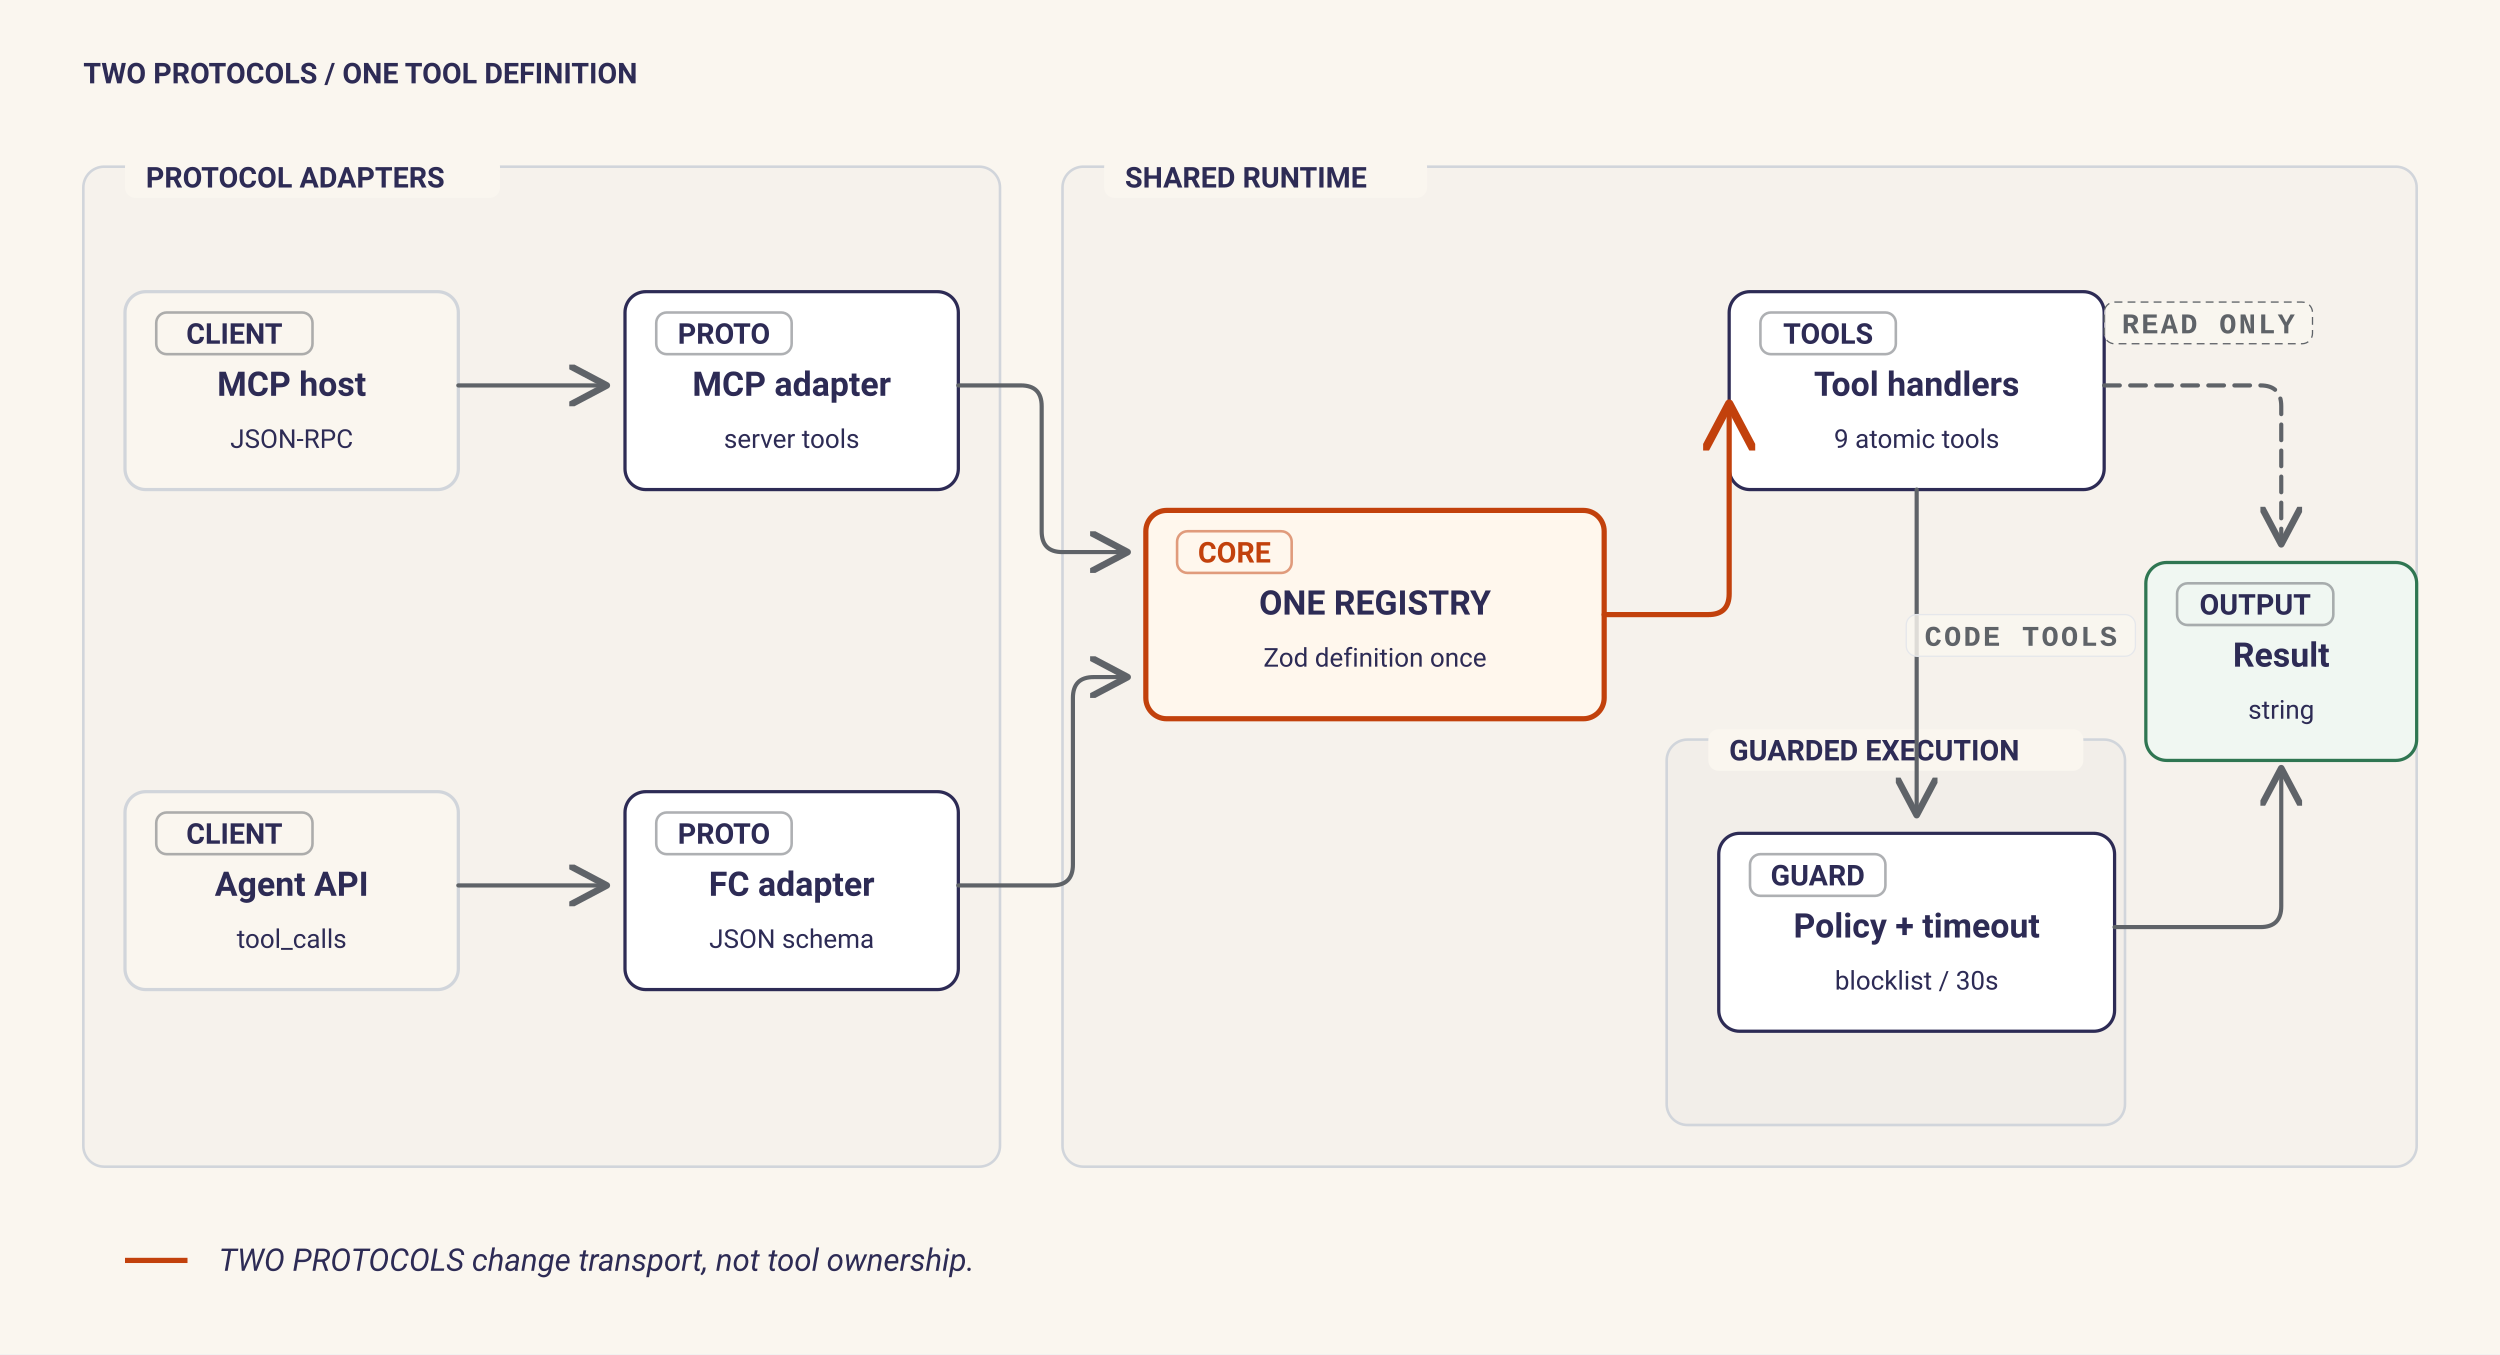
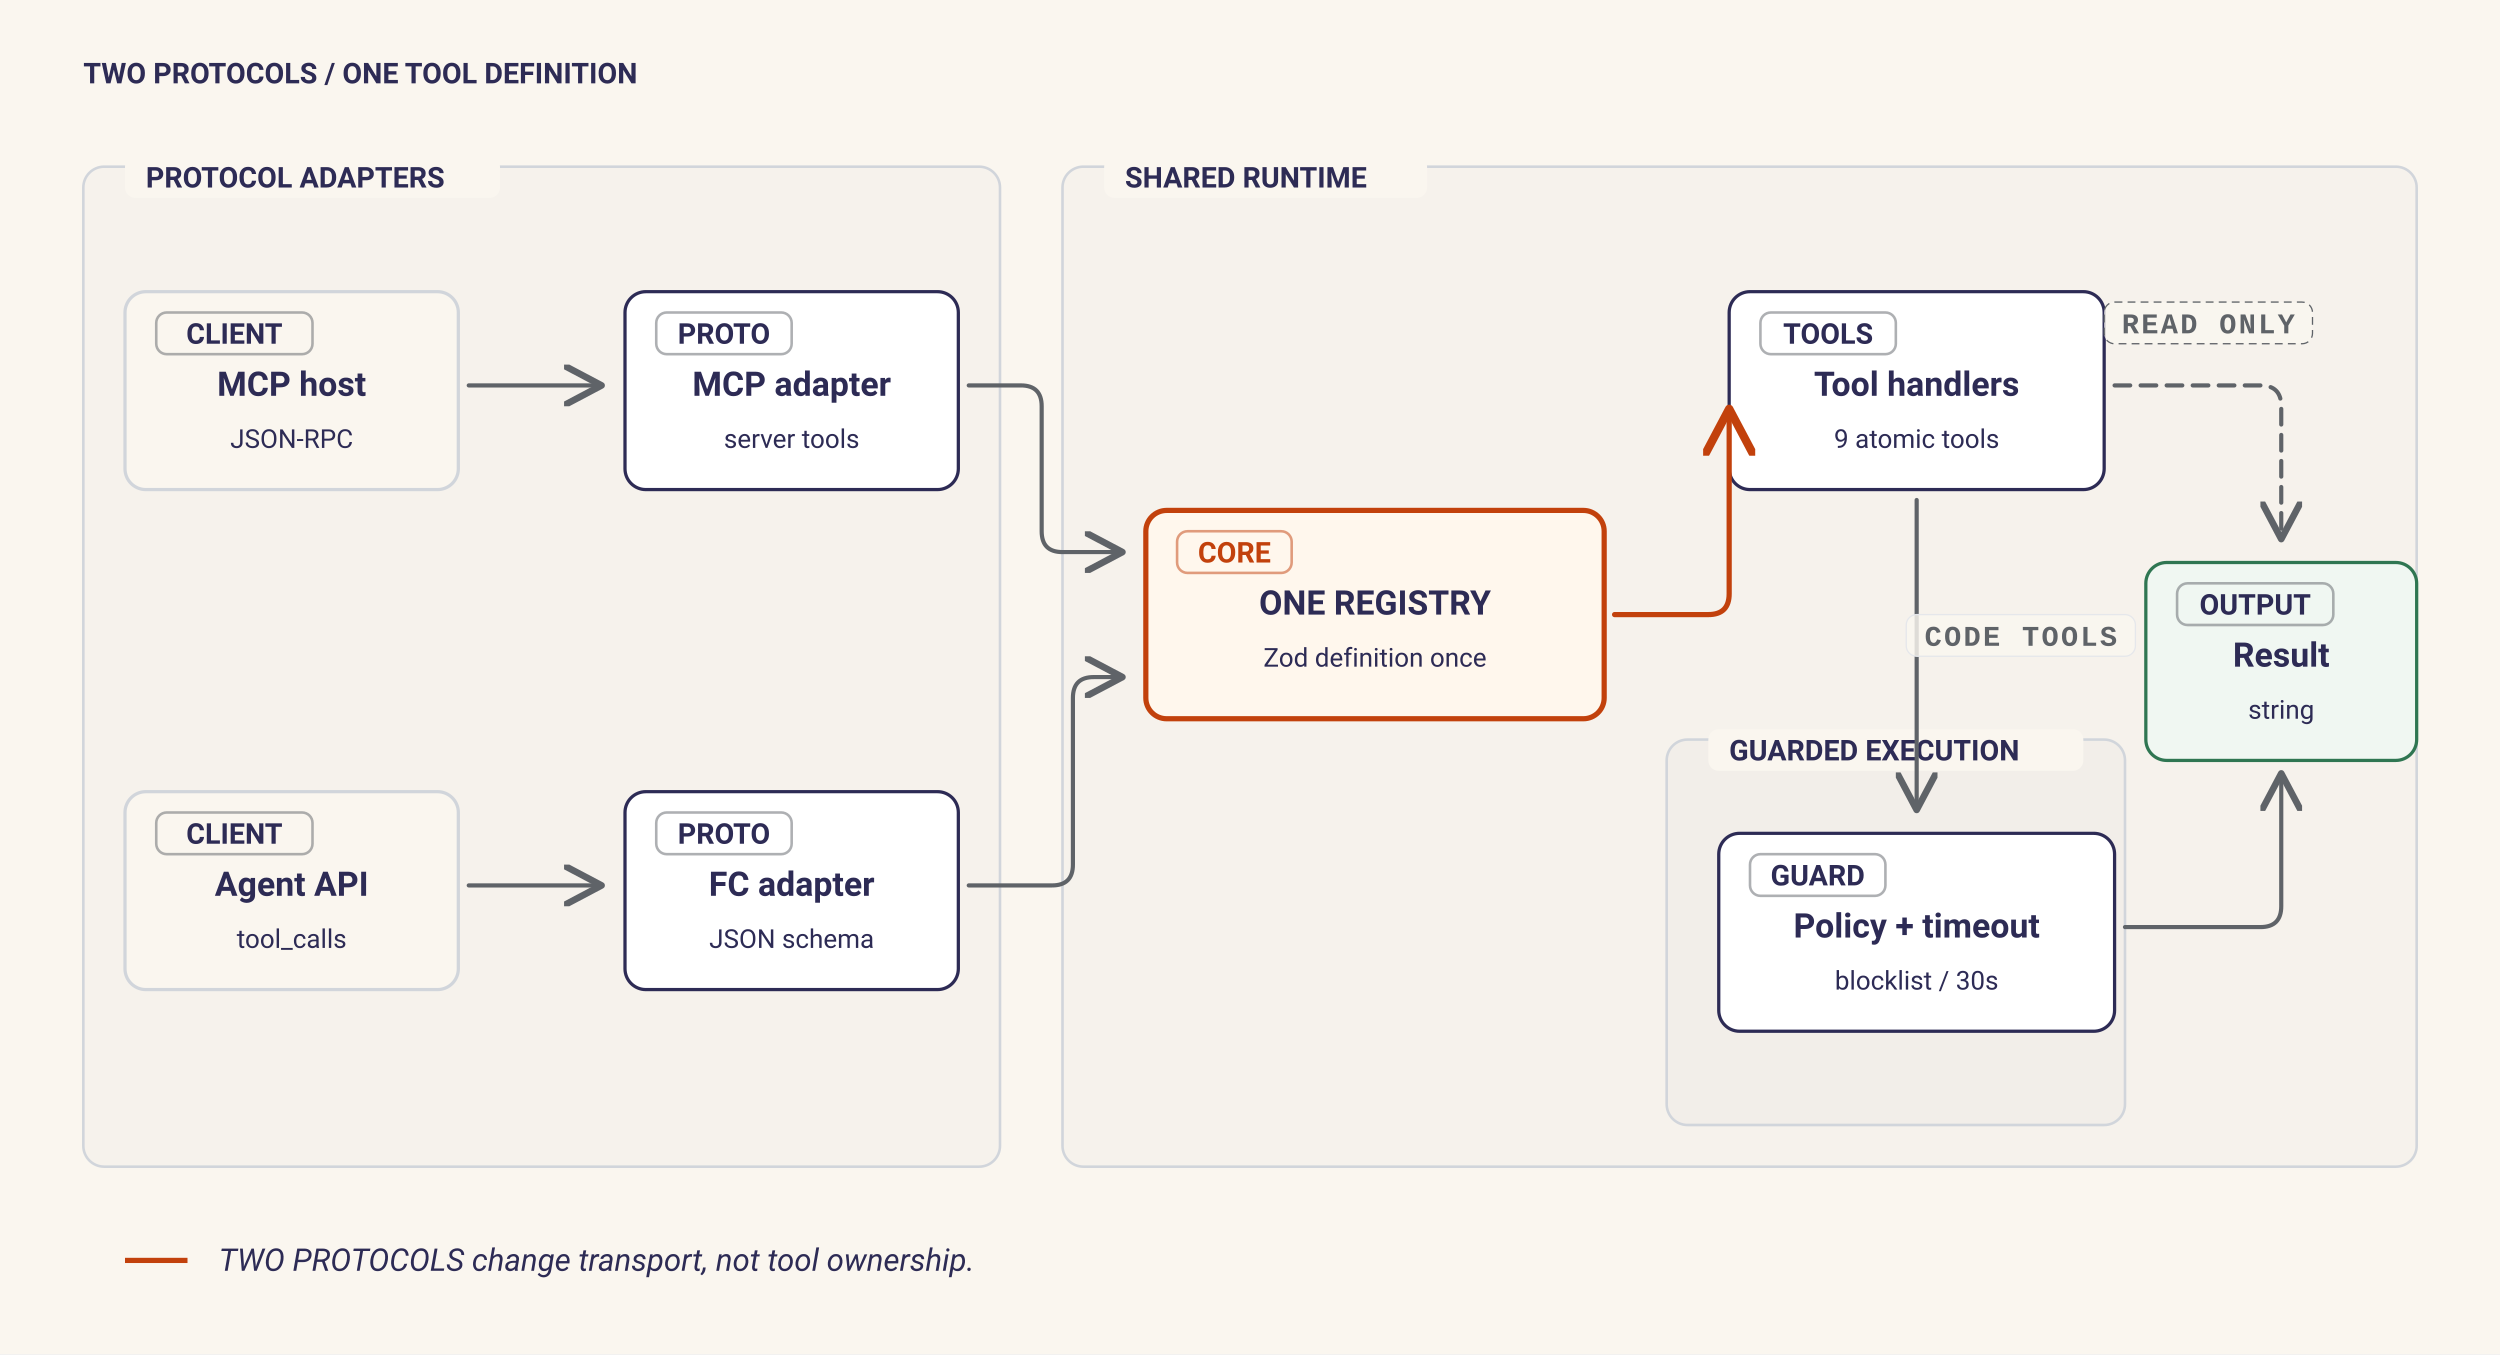
<svg xmlns="http://www.w3.org/2000/svg" class="editorial-diagram editorial-diagram-tool-calling diagram-typography-standard" viewBox="0 0 960 520" width="100%" role="img" aria-labelledby="tool-calling-title tool-calling-desc" preserveAspectRatio="xMidYMid meet">
  <defs>
    <marker id="tool-calling-arrow-default" markerWidth="10" markerHeight="10" refX="9" refY="5" orient="auto-start-reverse">
      <path d="M0.5,0.5 L9,5 L0.5,9.5" fill="none" stroke="#5f6368" stroke-width="1.6" stroke-linecap="round" stroke-linejoin="round" />
    </marker>
    <marker id="tool-calling-arrow-accent" markerWidth="10" markerHeight="10" refX="9" refY="5" orient="auto-start-reverse">
      <path d="M0.5,0.5 L9,5 L0.5,9.5" fill="none" stroke="#c2410c" stroke-width="1.6" stroke-linecap="round" stroke-linejoin="round" />
    </marker>
    <marker id="tool-calling-arrow-success" markerWidth="10" markerHeight="10" refX="9" refY="5" orient="auto-start-reverse">
      <path d="M0.5,0.5 L9,5 L0.5,9.5" fill="none" stroke="#2f7652" stroke-width="1.6" stroke-linecap="round" stroke-linejoin="round" />
    </marker>
    <marker id="tool-calling-arrow-danger" markerWidth="10" markerHeight="10" refX="9" refY="5" orient="auto-start-reverse">
      <path d="M0.5,0.5 L9,5 L0.5,9.5" fill="none" stroke="#a34444" stroke-width="1.6" stroke-linecap="round" stroke-linejoin="round" />
    </marker>
  </defs>
  <style>
.editorial-diagram text{font-family:-apple-system,BlinkMacSystemFont,'Segoe UI',Roboto,'Noto Sans SC',sans-serif;fill:#2d2b55;letter-spacing:0}
.zone&gt;rect:first-child{fill:#2d2b55;fill-opacity:.018;stroke:#d1d5db;stroke-width:1}
.zone-label-mask{fill:#faf6ef}
.connector-label rect{fill:#faf6ef;fill-opacity:.82}
.zone-label,.node-tag,.connector-label text,.label-eyebrow{font-family:'SFMono-Regular',Consolas,'Liberation Mono','Noto Sans Mono CJK SC',monospace;font-size:11px;font-weight:600;letter-spacing:.08em;fill:#5f6368}
.lane rect{fill:#faf6ef;stroke:#e5e7eb;stroke-width:1}.lane-tinted rect{fill:#2d2b55;fill-opacity:.018}
.lane line{stroke:#d1d5db;stroke-width:1}.lane-label{font-family:'SFMono-Regular',Consolas,'Liberation Mono','Noto Sans Mono CJK SC',monospace;font-size:11px;font-weight:600;fill:#5f6368;letter-spacing:.06em}
.connector{fill:none;stroke:#5f6368;stroke-width:1.6;stroke-linejoin:round;stroke-linecap:round}
.connector-accent{stroke:#c2410c;stroke-width:2}
.connector-success{stroke:#2f7652}.connector-danger{stroke:#a34444}
.connector-dashed{stroke-dasharray:6 4}
.node-mask,.decision-mask{fill:#faf6ef;stroke:none}
.node-box{fill:#ffffff;stroke:#2d2b55;stroke-width:1.25}
.node-muted .node-box{fill:#faf6ef;stroke:#d1d5db}
.node-store .node-box{fill:#2d2b55;fill-opacity:.045;stroke:#5f6368}
.node-optional .node-box{fill:#faf6ef;stroke:#d1d5db;stroke-dasharray:6 4}
.node-focal .node-box{fill:#fff7ed;stroke:#c2410c;stroke-width:2}
.node-success .node-box{fill:#f0f7f2;stroke:#2f7652}
.node-danger .node-box{fill:#fdf2f2;stroke:#a34444}
.node-tag-box{fill:none;stroke:#5f6368;stroke-opacity:.5}
.node-focal .node-tag-box{stroke:#c2410c}.node-focal .node-tag{fill:#c2410c}
.node-title,.decision-title{font-size:13px;font-weight:650}
.node-subtitle,.decision-subtitle{font-family:'SFMono-Regular',Consolas,'Liberation Mono','Noto Sans Mono CJK SC',monospace;font-size:10px;fill:#5f6368}
.decision-box{fill:#ffffff;stroke:#2d2b55;stroke-width:1.25}
.decision-focal .decision-box{fill:#fff7ed;stroke:#c2410c;stroke-width:2}
.connector-label rect{stroke:#e5e7eb;stroke-width:.5}
.connector-label-accent rect{stroke:#c2410c;stroke-opacity:.45}.connector-label-accent text{fill:#c2410c}
.connector-label-success rect{stroke:#2f7652;stroke-opacity:.45}.connector-label-success text{fill:#2f7652}
.connector-label-danger rect{stroke:#a34444;stroke-opacity:.45}.connector-label-danger text{fill:#a34444}
.connector-label-dashed rect{stroke:#5f6368;stroke-dasharray:3 2}.connector-label-dashed text{fill:#5f6368}
.annotation line{stroke:#c2410c;stroke-width:2}.annotation text{font-size:12px;font-style:italic}
.label-metric{font-family:'SFMono-Regular',Consolas,'Liberation Mono','Noto Sans Mono CJK SC',monospace;font-size:12px;font-weight:600;fill:#c2410c}
.step-header rect{fill:#2d2b55;fill-opacity:.1}.step-header text{font-family:'SFMono-Regular',Consolas,'Liberation Mono','Noto Sans Mono CJK SC',monospace;font-size:11px;font-weight:600;fill:#5f6368}
.step-header .step-label{letter-spacing:.06em}.step-focal rect{fill:#f97316;fill-opacity:.16}.step-focal text{fill:#c2410c}
.diagram-typography-expanded .zone-label,.diagram-typography-expanded .node-tag,.diagram-typography-expanded .connector-label text,.diagram-typography-expanded .label-eyebrow{font-size:12px}
.diagram-typography-expanded .node-title,.diagram-typography-expanded .decision-title{font-size:14px}
.diagram-typography-expanded .node-subtitle,.diagram-typography-expanded .decision-subtitle{font-size:10px}
.diagram-typography-expanded .annotation text{font-size:13px}
</style>
  <rect width="960" height="520" fill="#faf6ef" />
  <g class="zone">
    <rect x="32" y="64" width="352" height="384" rx="8" />
    <rect class="zone-label-mask" x="48" y="60" width="144" height="16" rx="4" />
    <text class="zone-label" x="56" y="72">PROTOCOL ADAPTERS</text>
  </g>
  <g class="zone">
    <rect x="408" y="64" width="520" height="384" rx="8" />
    <rect class="zone-label-mask" x="424" y="60" width="124" height="16" rx="4" />
    <text class="zone-label" x="432" y="72">SHARED RUNTIME</text>
  </g>
  <g class="zone">
    <rect x="640" y="284" width="176" height="148" rx="8" />
    <rect class="zone-label-mask" x="656" y="280" width="144" height="16" rx="4" />
    <text class="zone-label" x="664" y="292">GUARDED EXECUTION</text>
  </g>
  <g class="node node-muted">
    <rect class="node-mask" x="48" y="112" width="128" height="76" rx="8" />
    <rect class="node-box" x="48" y="112" width="128" height="76" rx="8" />
    <rect class="node-tag-box" x="60" y="120" width="60" height="16" rx="4" />
    <text class="node-tag" x="90" y="132" text-anchor="middle">CLIENT</text>
    <text class="node-title" text-anchor="middle">
      <tspan x="112" y="152">MCP host</tspan>
    </text>
    <text class="node-subtitle" text-anchor="middle">
      <tspan x="112" y="172">JSON-RPC</tspan>
    </text>
  </g>
  <g class="node node-default">
    <rect class="node-mask" x="240" y="112" width="128" height="76" rx="8" />
    <rect class="node-box" x="240" y="112" width="128" height="76" rx="8" />
    <rect class="node-tag-box" x="252" y="120" width="52" height="16" rx="4" />
    <text class="node-tag" x="278" y="132" text-anchor="middle">PROTO</text>
    <text class="node-title" text-anchor="middle">
      <tspan x="304" y="152">MCP adapter</tspan>
    </text>
    <text class="node-subtitle" text-anchor="middle">
      <tspan x="304" y="172">server tools</tspan>
    </text>
  </g>
  <g class="node node-muted">
    <rect class="node-mask" x="48" y="304" width="128" height="76" rx="8" />
    <rect class="node-box" x="48" y="304" width="128" height="76" rx="8" />
    <rect class="node-tag-box" x="60" y="312" width="60" height="16" rx="4" />
    <text class="node-tag" x="90" y="324" text-anchor="middle">CLIENT</text>
    <text class="node-title" text-anchor="middle">
      <tspan x="112" y="344">Agent API</tspan>
    </text>
    <text class="node-subtitle" text-anchor="middle">
      <tspan x="112" y="364">tool_calls</tspan>
    </text>
  </g>
  <g class="node node-default">
    <rect class="node-mask" x="240" y="304" width="128" height="76" rx="8" />
    <rect class="node-box" x="240" y="304" width="128" height="76" rx="8" />
    <rect class="node-tag-box" x="252" y="312" width="52" height="16" rx="4" />
    <text class="node-tag" x="278" y="324" text-anchor="middle">PROTO</text>
    <text class="node-title" text-anchor="middle">
      <tspan x="304" y="344">FC adapter</tspan>
    </text>
    <text class="node-subtitle" text-anchor="middle">
      <tspan x="304" y="364">JSON schema</tspan>
    </text>
  </g>
  <g class="node node-focal">
    <rect class="node-mask" x="440" y="196" width="176" height="80" rx="8" />
    <rect class="node-box" x="440" y="196" width="176" height="80" rx="8" />
    <rect class="node-tag-box" x="452" y="204" width="44" height="16" rx="4" />
    <text class="node-tag" x="474" y="216" text-anchor="middle">CORE</text>
    <text class="node-title" text-anchor="middle">
      <tspan x="528" y="236">ONE REGISTRY</tspan>
    </text>
    <text class="node-subtitle" text-anchor="middle">
      <tspan x="528" y="256">Zod definition once</tspan>
    </text>
  </g>
  <g class="node node-default">
    <rect class="node-mask" x="664" y="112" width="144" height="76" rx="8" />
    <rect class="node-box" x="664" y="112" width="144" height="76" rx="8" />
    <rect class="node-tag-box" x="676" y="120" width="52" height="16" rx="4" />
    <text class="node-tag" x="702" y="132" text-anchor="middle">TOOLS</text>
    <text class="node-title" text-anchor="middle">
      <tspan x="736" y="152">Tool handlers</tspan>
    </text>
    <text class="node-subtitle" text-anchor="middle">
      <tspan x="736" y="172">9 atomic tools</tspan>
    </text>
  </g>
  <g class="node node-default">
    <rect class="node-mask" x="660" y="320" width="152" height="76" rx="8" />
    <rect class="node-box" x="660" y="320" width="152" height="76" rx="8" />
    <rect class="node-tag-box" x="672" y="328" width="52" height="16" rx="4" />
    <text class="node-tag" x="698" y="340" text-anchor="middle">GUARD</text>
    <text class="node-title" text-anchor="middle">
      <tspan x="736" y="360">Policy + timeout</tspan>
    </text>
    <text class="node-subtitle" text-anchor="middle">
      <tspan x="736" y="380">blocklist / 30s</tspan>
    </text>
  </g>
  <g class="node node-success">
    <rect class="node-mask" x="824" y="216" width="104" height="76" rx="8" />
    <rect class="node-box" x="824" y="216" width="104" height="76" rx="8" />
    <rect class="node-tag-box" x="836" y="224" width="60" height="16" rx="4" />
    <text class="node-tag" x="866" y="236" text-anchor="middle">OUTPUT</text>
    <text class="node-title" text-anchor="middle">
      <tspan x="876" y="256">Result</tspan>
    </text>
    <text class="node-subtitle" text-anchor="middle">
      <tspan x="876" y="276">string</tspan>
    </text>
  </g>
-   <path class="connector connector-default" d="M 176 148 L 233 148" marker-end="url(#tool-calling-arrow-default)" />
-   <path class="connector connector-default" d="M 176 340 L 233 340" marker-end="url(#tool-calling-arrow-default)" />
-   <path class="connector connector-default" d="M 368 148 L 392 148 Q 400 148 400 156 L 400 204 Q 400 212 408 212 L 433 212" marker-end="url(#tool-calling-arrow-default)" />
-   <path class="connector connector-default" d="M 368 340 L 404 340 Q 412 340 412 332 L 412 268 Q 412 260 420 260 L 433 260" marker-end="url(#tool-calling-arrow-default)" />
-   <path class="connector connector-accent" d="M 616 236 L 656 236 Q 664 236 664 228 L 664 155" marker-end="url(#tool-calling-arrow-accent)" />
-   <path class="connector connector-default" d="M 736 188 L 736 313" marker-end="url(#tool-calling-arrow-default)" />
-   <path class="connector connector-default" d="M 812 356 L 868 356 Q 876 356 876 348 L 876 295" marker-end="url(#tool-calling-arrow-default)" />
-   <path class="connector connector-dashed" d="M 808 148 L 868 148 Q 876 148 876 156 L 876 209" marker-end="url(#tool-calling-arrow-default)" />
+   <path class="connector connector-default" d="M 180 148 L 231 148" marker-end="url(#tool-calling-arrow-default)" />
+   <path class="connector connector-default" d="M 180 340 L 231 340" marker-end="url(#tool-calling-arrow-default)" />
+   <path class="connector connector-default" d="M 372 148 L 392 148 Q 400 148 400 156 L 400 204 Q 400 212 408 212 L 431 212" marker-end="url(#tool-calling-arrow-default)" />
+   <path class="connector connector-default" d="M 372 340 L 404 340 Q 412 340 412 332 L 412 268 Q 412 260 420 260 L 431 260" marker-end="url(#tool-calling-arrow-default)" />
+   <path class="connector connector-accent" d="M 620 236 L 656 236 Q 664 236 664 228 L 664 157" marker-end="url(#tool-calling-arrow-accent)" />
+   <path class="connector connector-default" d="M 736 192 L 736 311" marker-end="url(#tool-calling-arrow-default)" />
+   <path class="connector connector-default" d="M 816 356 L 868 356 Q 876 356 876 348 L 876 297" marker-end="url(#tool-calling-arrow-default)" />
+   <path class="connector connector-dashed" d="M 812 148 L 868 148 Q 876 148 876 156 L 876 207" marker-end="url(#tool-calling-arrow-default)" />
  <text class="label label-eyebrow" x="32" y="32" text-anchor="start">TWO PROTOCOLS / ONE TOOL DEFINITION</text>
  <g class="connector-label connector-label-default">
    <rect x="732" y="236" width="88" height="16" rx="4" />
    <text x="776" y="248" text-anchor="middle">CODE TOOLS</text>
  </g>
  <g class="connector-label connector-label-dashed">
    <rect x="808" y="116" width="80" height="16" rx="4" />
    <text x="848" y="128" text-anchor="middle">READ ONLY</text>
  </g>
  <g class="annotation">
    <line x1="48" y1="484" x2="72" y2="484" />
    <text x="84" y="488">TWO PROTOCOLS change transport, not tool ownership.</text>
  </g>
</svg>
